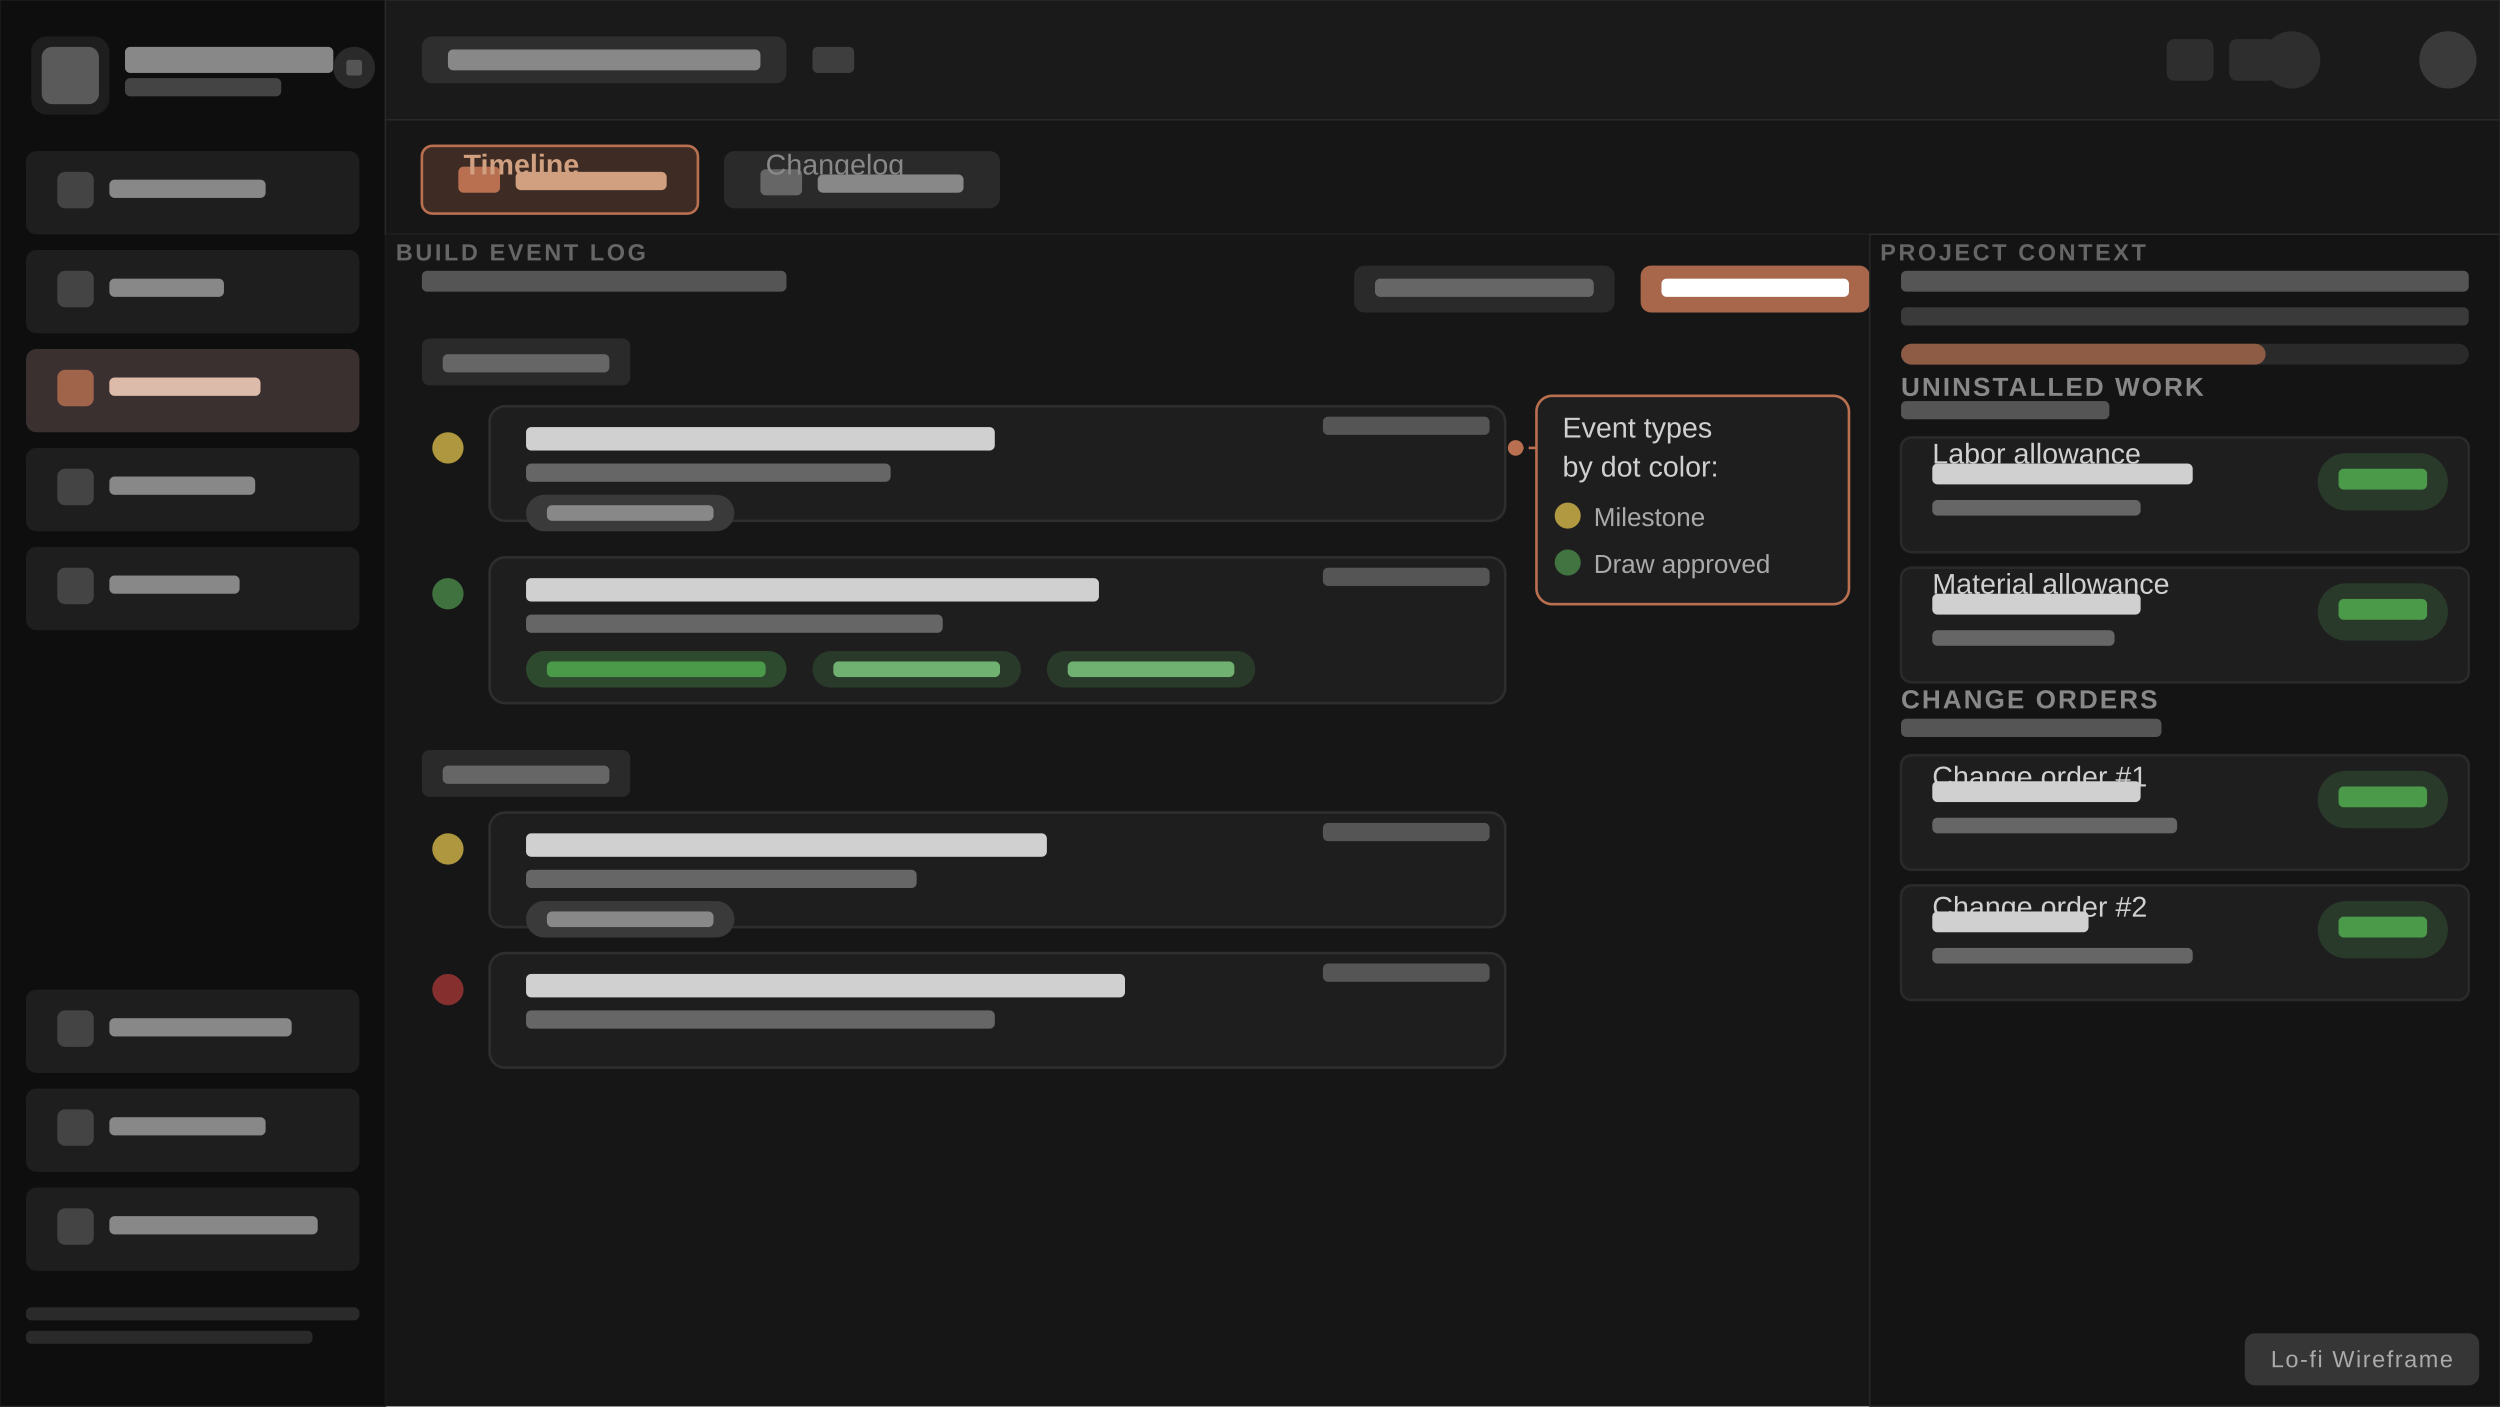
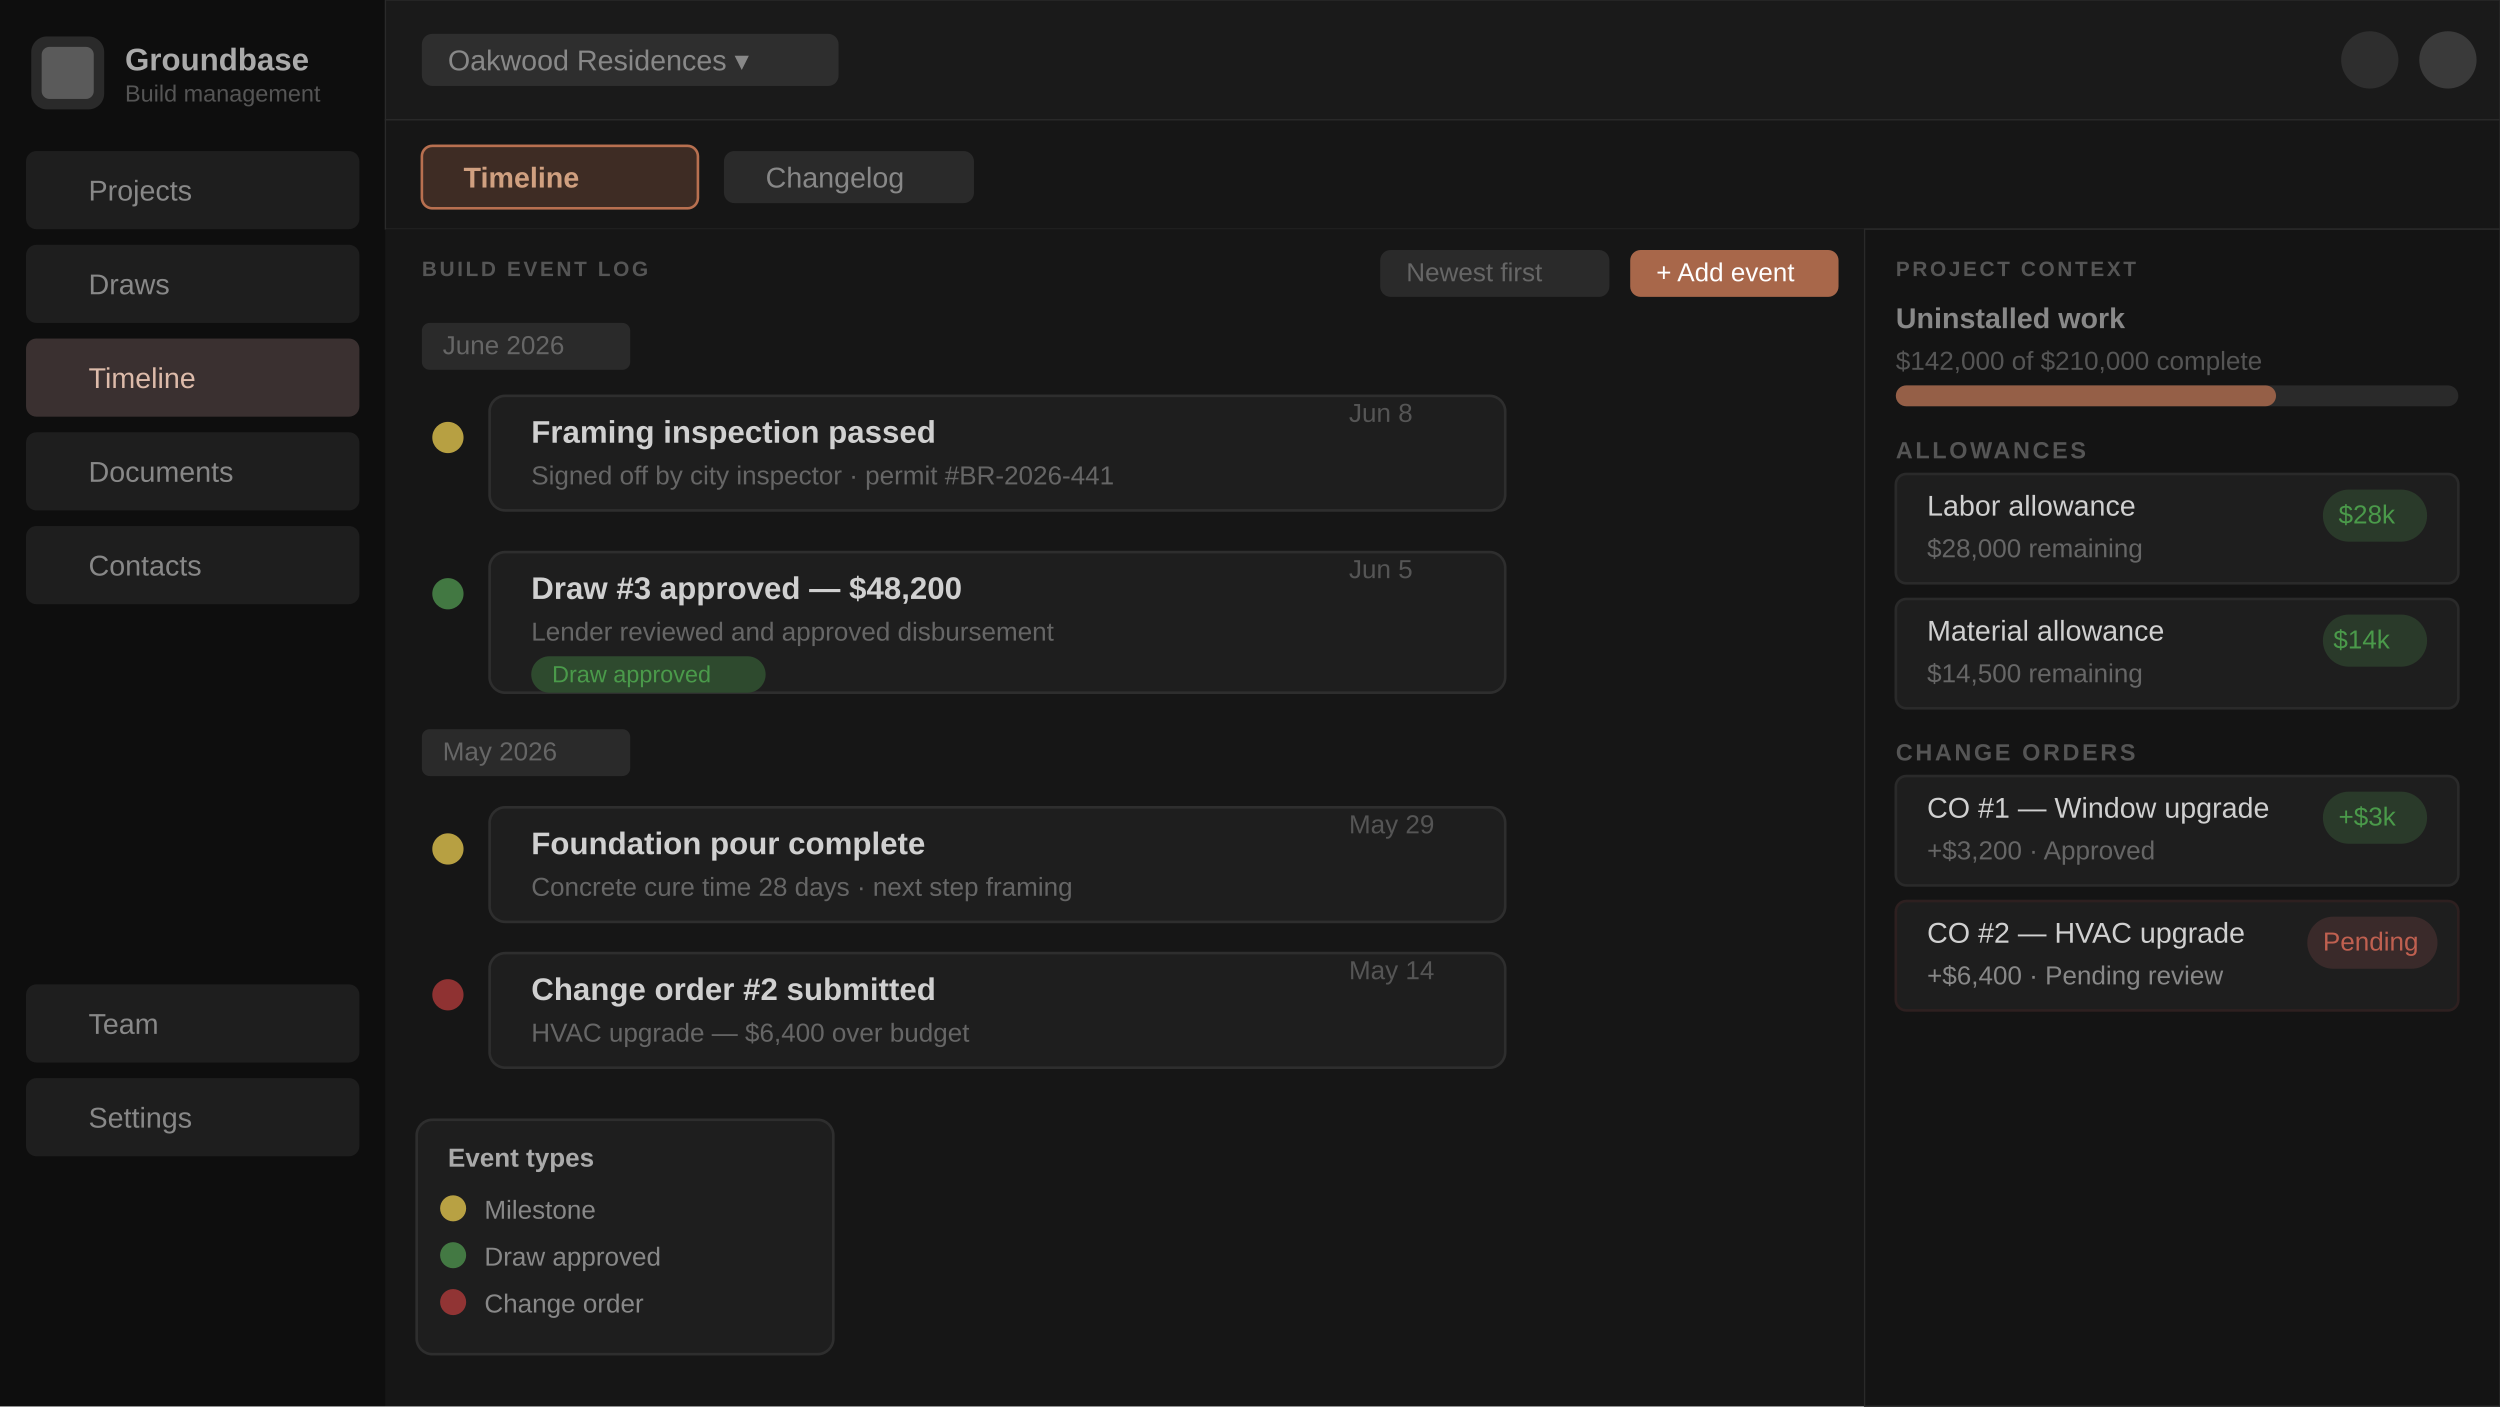
<svg xmlns="http://www.w3.org/2000/svg" viewBox="0 0 960 540">
  <rect width="960" height="540" fill="#121212" />
-   <rect x="0" y="0" width="148" height="540" fill="#0E0E0E" stroke="#1E1E1E" stroke-width="0.5" />
-   <rect x="12" y="14" width="30" height="30" rx="6" fill="#1E1E1E" />
-   <rect x="16" y="18" width="22" height="22" rx="4" fill="#5A5A5A" />
-   <rect x="48" y="18" width="80" height="10" rx="2" fill="#888" />
-   <rect x="48" y="30" width="60" height="7" rx="2" fill="#444" />
-   <circle cx="136" cy="26" r="8" fill="#2A2A2A" />
-   <rect x="133" y="23" width="6" height="6" rx="1" fill="#555" />
-   <rect x="10" y="58" width="128" height="32" rx="4" fill="#1E1E1E" />
-   <rect x="22" y="66" width="14" height="14" rx="3" fill="#444" />
-   <rect x="42" y="69" width="60" height="7" rx="2" fill="#888" />
-   <rect x="10" y="96" width="128" height="32" rx="4" fill="#1E1E1E" />
-   <rect x="22" y="104" width="14" height="14" rx="3" fill="#444" />
-   <rect x="42" y="107" width="44" height="7" rx="2" fill="#888" />
-   <rect x="10" y="134" width="128" height="32" rx="4" fill="#3A3030" />
-   <rect x="22" y="142" width="14" height="14" rx="3" fill="#B87050" opacity="0.8" />
-   <rect x="42" y="145" width="58" height="7" rx="2" fill="#D0907070" />
-   <rect x="42" y="145" width="58" height="7" rx="2" fill="#DDBBAA" />
-   <rect x="10" y="172" width="128" height="32" rx="4" fill="#1E1E1E" />
-   <rect x="22" y="180" width="14" height="14" rx="3" fill="#444" />
-   <rect x="42" y="183" width="56" height="7" rx="2" fill="#888" />
-   <rect x="10" y="210" width="128" height="32" rx="4" fill="#1E1E1E" />
-   <rect x="22" y="218" width="14" height="14" rx="3" fill="#444" />
-   <rect x="42" y="221" width="50" height="7" rx="2" fill="#888" />
-   <rect x="10" y="380" width="128" height="32" rx="4" fill="#1E1E1E" />
-   <rect x="22" y="388" width="14" height="14" rx="3" fill="#444" />
-   <rect x="42" y="391" width="70" height="7" rx="2" fill="#888" />
-   <rect x="10" y="418" width="128" height="32" rx="4" fill="#1E1E1E" />
-   <rect x="22" y="426" width="14" height="14" rx="3" fill="#444" />
-   <rect x="42" y="429" width="60" height="7" rx="2" fill="#888" />
-   <rect x="10" y="456" width="128" height="32" rx="4" fill="#1E1E1E" />
-   <rect x="22" y="464" width="14" height="14" rx="3" fill="#444" />
-   <rect x="42" y="467" width="80" height="7" rx="2" fill="#888" />
-   <rect x="10" y="502" width="128" height="5" rx="2" fill="#2A2A2A" />
-   <rect x="10" y="511" width="110" height="5" rx="2" fill="#2A2A2A" />
+   <rect x="0" y="0" width="148" height="540" fill="#0E0E0E" />
+   <rect x="12" y="14" width="28" height="28" rx="6" fill="#2A2A2A" />
+   <rect x="16" y="18" width="20" height="20" rx="3" fill="#5A5A5A" />
+   <text x="48" y="27" font-family="Arial, sans-serif" font-size="12" font-weight="700" fill="#AAAAAA">Groundbase</text>
+   <text x="48" y="39" font-family="Arial, sans-serif" font-size="9" fill="#555">Build management</text>
+   <rect x="10" y="58" width="128" height="30" rx="4" fill="#1E1E1E" />
+   <text x="34" y="77" font-family="Arial, sans-serif" font-size="11" fill="#888">Projects</text>
+   <rect x="10" y="94" width="128" height="30" rx="4" fill="#1E1E1E" />
+   <text x="34" y="113" font-family="Arial, sans-serif" font-size="11" fill="#888">Draws</text>
+   <rect x="10" y="130" width="128" height="30" rx="4" fill="#3A3030" />
+   <text x="34" y="149" font-family="Arial, sans-serif" font-size="11" fill="#DDBBAA">Timeline</text>
+   <rect x="10" y="166" width="128" height="30" rx="4" fill="#1E1E1E" />
+   <text x="34" y="185" font-family="Arial, sans-serif" font-size="11" fill="#888">Documents</text>
+   <rect x="10" y="202" width="128" height="30" rx="4" fill="#1E1E1E" />
+   <text x="34" y="221" font-family="Arial, sans-serif" font-size="11" fill="#888">Contacts</text>
+   <rect x="10" y="378" width="128" height="30" rx="4" fill="#1E1E1E" />
+   <text x="34" y="397" font-family="Arial, sans-serif" font-size="11" fill="#888">Team</text>
+   <rect x="10" y="414" width="128" height="30" rx="4" fill="#1E1E1E" />
+   <text x="34" y="433" font-family="Arial, sans-serif" font-size="11" fill="#888">Settings</text>
  <rect x="148" y="0" width="812" height="46" fill="#1A1A1A" stroke="#2A2A2A" stroke-width="0.5" />
-   <rect x="162" y="14" width="140" height="18" rx="4" fill="#2E2E2E" />
-   <rect x="172" y="19" width="120" height="8" rx="2" fill="#888" />
-   <rect x="312" y="18" width="16" height="10" rx="2" fill="#3E3E3E" />
-   <circle cx="880" cy="23" r="11" fill="#2E2E2E" />
-   <rect x="856" y="15" width="18" height="16" rx="3" fill="#2E2E2E" />
-   <rect x="832" y="15" width="18" height="16" rx="3" fill="#2E2E2E" />
+   <rect x="162" y="13" width="160" height="20" rx="4" fill="#2E2E2E" />
+   <text x="172" y="27" font-family="Arial, sans-serif" font-size="11" fill="#888">Oakwood Residences ▾</text>
  <circle cx="940" cy="23" r="11" fill="#3A3A3A" />
-   <rect x="148" y="46" width="812" height="44" fill="#161616" stroke="#2A2A2A" stroke-width="0.5" />
-   <rect x="162" y="56" width="106" height="26" rx="4" fill="#B87050" opacity="0.25" />
-   <rect x="162" y="56" width="106" height="26" rx="4" fill="none" stroke="#B87050" stroke-width="1" />
-   <rect x="176" y="64" width="16" height="10" rx="2" fill="#B87050" />
-   <rect x="198" y="66" width="58" height="7" rx="2" fill="#D0A080" />
-   <rect x="278" y="58" width="106" height="22" rx="4" fill="#2A2A2A" />
-   <rect x="292" y="65" width="16" height="10" rx="2" fill="#666" />
-   <rect x="314" y="67" width="56" height="7" rx="2" fill="#888" />
-   <rect x="148" y="90" width="570" height="450" fill="#161616" />
-   <rect x="162" y="104" width="140" height="8" rx="2" fill="#555" />
-   <rect x="520" y="102" width="100" height="18" rx="4" fill="#2A2A2A" />
-   <rect x="528" y="107" width="84" height="7" rx="2" fill="#666" />
-   <rect x="630" y="102" width="88" height="18" rx="4" fill="#B87050" opacity="0.9" />
-   <rect x="638" y="107" width="72" height="7" rx="2" fill="#FFF" />
-   <rect x="162" y="130" width="80" height="18" rx="3" fill="#2A2A2A" />
-   <rect x="170" y="136" width="64" height="7" rx="2" fill="#666" />
-   <circle cx="172" cy="172" r="6" fill="#D4B84A" opacity="0.8" />
-   <rect x="188" y="156" width="390" height="44" rx="6" fill="#1E1E1E" stroke="#2E2E2E" stroke-width="1" />
-   <rect x="202" y="164" width="180" height="9" rx="2" fill="#D0D0D0" />
-   <rect x="202" y="178" width="140" height="7" rx="2" fill="#666" />
-   <rect x="202" y="190" width="80" height="14" rx="7" fill="#3A3A3A" />
-   <rect x="210" y="194" width="64" height="6" rx="2" fill="#888" />
-   <rect x="508" y="160" width="64" height="7" rx="2" fill="#555" />
-   <circle cx="172" cy="228" r="6" fill="#4A8A4A" opacity="0.8" />
-   <rect x="188" y="214" width="390" height="56" rx="6" fill="#1E1E1E" stroke="#2E2E2E" stroke-width="1" />
-   <rect x="202" y="222" width="220" height="9" rx="2" fill="#D0D0D0" />
-   <rect x="202" y="236" width="160" height="7" rx="2" fill="#666" />
-   <rect x="202" y="250" width="100" height="14" rx="7" fill="#2E4A2E" />
-   <rect x="210" y="254" width="84" height="6" rx="2" fill="#4A9A4A" />
-   <rect x="312" y="250" width="80" height="14" rx="7" fill="#2A3A2A" />
-   <rect x="320" y="254" width="64" height="6" rx="2" fill="#70B070" />
-   <rect x="402" y="250" width="80" height="14" rx="7" fill="#2A3A2A" />
-   <rect x="410" y="254" width="64" height="6" rx="2" fill="#70B070" />
-   <rect x="508" y="218" width="64" height="7" rx="2" fill="#555" />
-   <rect x="162" y="288" width="80" height="18" rx="3" fill="#2A2A2A" />
-   <rect x="170" y="294" width="64" height="7" rx="2" fill="#666" />
-   <circle cx="172" cy="326" r="6" fill="#D4B84A" opacity="0.8" />
-   <rect x="188" y="312" width="390" height="44" rx="6" fill="#1E1E1E" stroke="#2E2E2E" stroke-width="1" />
-   <rect x="202" y="320" width="200" height="9" rx="2" fill="#D0D0D0" />
-   <rect x="202" y="334" width="150" height="7" rx="2" fill="#666" />
-   <rect x="202" y="346" width="80" height="14" rx="7" fill="#3A3A3A" />
-   <rect x="210" y="350" width="64" height="6" rx="2" fill="#888" />
-   <rect x="508" y="316" width="64" height="7" rx="2" fill="#555" />
-   <circle cx="172" cy="380" r="6" fill="#D04040" opacity="0.6" />
+   <circle cx="910" cy="23" r="11" fill="#2E2E2E" />
+   <rect x="148" y="46" width="812" height="42" fill="#161616" stroke="#2A2A2A" stroke-width="0.5" />
+   <rect x="162" y="56" width="106" height="24" rx="4" fill="#B87050" opacity="0.25" />
+   <rect x="162" y="56" width="106" height="24" rx="4" fill="none" stroke="#B87050" stroke-width="1" />
+   <text x="178" y="72" font-family="Arial, sans-serif" font-size="11" font-weight="600" fill="#D0A080">Timeline</text>
+   <rect x="278" y="58" width="96" height="20" rx="4" fill="#2A2A2A" />
+   <text x="294" y="72" font-family="Arial, sans-serif" font-size="11" fill="#888">Changelog</text>
+   <rect x="148" y="88" width="568" height="452" fill="#161616" />
+   <text x="162" y="106" font-family="Arial, sans-serif" font-size="8" font-weight="700" fill="#555" letter-spacing="1">BUILD EVENT LOG</text>
+   <rect x="530" y="96" width="88" height="18" rx="4" fill="#2A2A2A" />
+   <text x="540" y="108" font-family="Arial, sans-serif" font-size="10" fill="#666">Newest first</text>
+   <rect x="626" y="96" width="80" height="18" rx="4" fill="#B87050" opacity="0.9" />
+   <text x="636" y="108" font-family="Arial, sans-serif" font-size="10" fill="#FFF">+ Add event</text>
+   <rect x="162" y="124" width="80" height="18" rx="3" fill="#2A2A2A" />
+   <text x="170" y="136" font-family="Arial, sans-serif" font-size="10" fill="#666">June 2026</text>
+   <circle cx="172" cy="168" r="6" fill="#D4B84A" opacity="0.85" />
+   <rect x="188" y="152" width="390" height="44" rx="6" fill="#1E1E1E" stroke="#2E2E2E" stroke-width="1" />
+   <text x="204" y="170" font-family="Arial, sans-serif" font-size="12" font-weight="600" fill="#D0D0D0">Framing inspection passed</text>
+   <text x="204" y="186" font-family="Arial, sans-serif" font-size="10" fill="#666">Signed off by city inspector · permit #BR-2026-441</text>
+   <text x="518" y="162" font-family="Arial, sans-serif" font-size="10" fill="#555">Jun 8</text>
+   <circle cx="172" cy="228" r="6" fill="#4A8A4A" opacity="0.85" />
+   <rect x="188" y="212" width="390" height="54" rx="6" fill="#1E1E1E" stroke="#2E2E2E" stroke-width="1" />
+   <text x="204" y="230" font-family="Arial, sans-serif" font-size="12" font-weight="600" fill="#D0D0D0">Draw #3 approved — $48,200</text>
+   <text x="204" y="246" font-family="Arial, sans-serif" font-size="10" fill="#666">Lender reviewed and approved disbursement</text>
+   <rect x="204" y="252" width="90" height="14" rx="7" fill="#2E4A2E" />
+   <text x="212" y="262" font-family="Arial, sans-serif" font-size="9" fill="#4A9A4A">Draw approved</text>
+   <text x="518" y="222" font-family="Arial, sans-serif" font-size="10" fill="#555">Jun 5</text>
+   <rect x="162" y="280" width="80" height="18" rx="3" fill="#2A2A2A" />
+   <text x="170" y="292" font-family="Arial, sans-serif" font-size="10" fill="#666">May 2026</text>
+   <circle cx="172" cy="326" r="6" fill="#D4B84A" opacity="0.85" />
+   <rect x="188" y="310" width="390" height="44" rx="6" fill="#1E1E1E" stroke="#2E2E2E" stroke-width="1" />
+   <text x="204" y="328" font-family="Arial, sans-serif" font-size="12" font-weight="600" fill="#D0D0D0">Foundation pour complete</text>
+   <text x="204" y="344" font-family="Arial, sans-serif" font-size="10" fill="#666">Concrete cure time 28 days · next step framing</text>
+   <text x="518" y="320" font-family="Arial, sans-serif" font-size="10" fill="#555">May 29</text>
+   <circle cx="172" cy="382" r="6" fill="#D04040" opacity="0.65" />
  <rect x="188" y="366" width="390" height="44" rx="6" fill="#1E1E1E" stroke="#2E2E2E" stroke-width="1" />
-   <rect x="202" y="374" width="230" height="9" rx="2" fill="#D0D0D0" />
-   <rect x="202" y="388" width="180" height="7" rx="2" fill="#666" />
-   <rect x="508" y="370" width="64" height="7" rx="2" fill="#555" />
-   <rect x="718" y="90" width="242" height="450" fill="#141414" stroke="#2A2A2A" stroke-width="0.5" />
-   <rect x="730" y="104" width="218" height="8" rx="2" fill="#555" />
-   <rect x="730" y="118" width="218" height="7" rx="2" fill="#3A3A3A" />
-   <rect x="730" y="132" width="218" height="8" rx="4" fill="#2A2A2A" />
-   <rect x="730" y="132" width="140" height="8" rx="4" fill="#B87050" opacity="0.7" />
-   <rect x="730" y="154" width="80" height="7" rx="2" fill="#555" />
-   <rect x="730" y="168" width="218" height="44" rx="4" fill="#1E1E1E" stroke="#2A2A2A" stroke-width="1" />
-   <rect x="742" y="178" width="100" height="8" rx="2" fill="#D0D0D0" />
-   <rect x="742" y="192" width="80" height="6" rx="2" fill="#666" />
-   <rect x="890" y="174" width="50" height="22" rx="11" fill="#2A3A2A" />
-   <rect x="898" y="180" width="34" height="8" rx="2" fill="#4A9A4A" />
-   <rect x="730" y="218" width="218" height="44" rx="4" fill="#1E1E1E" stroke="#2A2A2A" stroke-width="1" />
-   <rect x="742" y="228" width="80" height="8" rx="2" fill="#D0D0D0" />
-   <rect x="742" y="242" width="70" height="6" rx="2" fill="#666" />
-   <rect x="890" y="224" width="50" height="22" rx="11" fill="#2A3A2A" />
-   <rect x="898" y="230" width="34" height="8" rx="2" fill="#4A9A4A" />
-   <rect x="730" y="276" width="100" height="7" rx="2" fill="#555" />
-   <rect x="730" y="290" width="218" height="44" rx="4" fill="#1E1E1E" stroke="#2A2A2A" stroke-width="1" />
-   <rect x="742" y="300" width="80" height="8" rx="2" fill="#D0D0D0" />
-   <rect x="742" y="314" width="94" height="6" rx="2" fill="#666" />
-   <rect x="890" y="296" width="50" height="22" rx="11" fill="#2A3A2A" />
-   <rect x="898" y="302" width="34" height="8" rx="2" fill="#4A9A4A" />
-   <rect x="730" y="340" width="218" height="44" rx="4" fill="#1E1E1E" stroke="#2A2A2A" stroke-width="1" />
-   <rect x="742" y="350" width="60" height="8" rx="2" fill="#D0D0D0" />
-   <rect x="742" y="364" width="100" height="6" rx="2" fill="#666" />
-   <rect x="890" y="346" width="50" height="22" rx="11" fill="#2A3A2A" />
-   <rect x="898" y="352" width="34" height="8" rx="2" fill="#4A9A4A" />
-   <rect x="862" y="512" width="90" height="20" rx="4" fill="#3A3A3A" opacity="0.9" />
-   <text x="872" y="525" font-family="Arial, sans-serif" font-size="9" fill="#AAA" letter-spacing="0.6">Lo-fi Wireframe</text>
-   <text x="152" y="100" font-family="Arial, sans-serif" font-size="9" font-weight="700" fill="#666" letter-spacing="1.0">BUILD EVENT LOG</text>
-   <text x="722" y="100" font-family="Arial, sans-serif" font-size="9" font-weight="700" fill="#666" letter-spacing="1.0">PROJECT CONTEXT</text>
-   <text x="178" y="67" font-family="Arial, sans-serif" font-size="11" fill="#D0A080" font-weight="600">Timeline</text>
-   <text x="294" y="67" font-family="Arial, sans-serif" font-size="11" fill="#888">Changelog</text>
-   <text x="730" y="152" font-family="Arial, sans-serif" font-size="10" font-weight="700" fill="#888" letter-spacing="0.8">UNINSTALLED WORK</text>
-   <text x="730" y="272" font-family="Arial, sans-serif" font-size="10" font-weight="700" fill="#888" letter-spacing="0.8">CHANGE ORDERS</text>
-   <rect x="590" y="152" width="120" height="80" rx="6" fill="#1E1E1E" stroke="#B87050" stroke-width="1" />
-   <text x="600" y="168" font-family="Arial, sans-serif" font-size="11" fill="#D0D0D0">Event types</text>
-   <text x="600" y="183" font-family="Arial, sans-serif" font-size="11" fill="#D0D0D0">by dot color:</text>
-   <circle cx="602" cy="198" r="5" fill="#D4B84A" opacity="0.8" />
-   <text x="612" y="202" font-family="Arial, sans-serif" font-size="10" fill="#AAA">Milestone</text>
-   <circle cx="602" cy="216" r="5" fill="#4A8A4A" opacity="0.8" />
-   <text x="612" y="220" font-family="Arial, sans-serif" font-size="10" fill="#AAA">Draw approved</text>
-   <line x1="590" y1="172" x2="582" y2="172" stroke="#B87050" stroke-width="1" stroke-dasharray="3,2" />
-   <circle cx="582" cy="172" r="3" fill="#B87050" />
-   <text x="742" y="178" font-family="Arial, sans-serif" font-size="11" fill="#D0D0D0">Labor allowance</text>
-   <text x="742" y="228" font-family="Arial, sans-serif" font-size="11" fill="#D0D0D0">Material allowance</text>
-   <text x="742" y="302" font-family="Arial, sans-serif" font-size="11" fill="#D0D0D0">Change order #1</text>
-   <text x="742" y="352" font-family="Arial, sans-serif" font-size="11" fill="#D0D0D0">Change order #2</text>
+   <text x="204" y="384" font-family="Arial, sans-serif" font-size="12" font-weight="600" fill="#D0D0D0">Change order #2 submitted</text>
+   <text x="204" y="400" font-family="Arial, sans-serif" font-size="10" fill="#666">HVAC upgrade — $6,400 over budget</text>
+   <text x="518" y="376" font-family="Arial, sans-serif" font-size="10" fill="#555">May 14</text>
+   <rect x="160" y="430" width="160" height="90" rx="6" fill="#1E1E1E" stroke="#2E2E2E" stroke-width="1" />
+   <text x="172" y="448" font-family="Arial, sans-serif" font-size="10" font-weight="600" fill="#AAA">Event types</text>
+   <circle cx="174" cy="464" r="5" fill="#D4B84A" opacity="0.85" />
+   <text x="186" y="468" font-family="Arial, sans-serif" font-size="10" fill="#888">Milestone</text>
+   <circle cx="174" cy="482" r="5" fill="#4A8A4A" opacity="0.85" />
+   <text x="186" y="486" font-family="Arial, sans-serif" font-size="10" fill="#888">Draw approved</text>
+   <circle cx="174" cy="500" r="5" fill="#D04040" opacity="0.65" />
+   <text x="186" y="504" font-family="Arial, sans-serif" font-size="10" fill="#888">Change order</text>
+   <rect x="716" y="88" width="244" height="452" fill="#141414" stroke="#2A2A2A" stroke-width="0.5" />
+   <text x="728" y="106" font-family="Arial, sans-serif" font-size="8" font-weight="700" fill="#555" letter-spacing="1">PROJECT CONTEXT</text>
+   <text x="728" y="126" font-family="Arial, sans-serif" font-size="11" font-weight="600" fill="#888">Uninstalled work</text>
+   <text x="728" y="142" font-family="Arial, sans-serif" font-size="10" fill="#555">$142,000 of $210,000 complete</text>
+   <rect x="728" y="148" width="216" height="8" rx="4" fill="#2A2A2A" />
+   <rect x="728" y="148" width="146" height="8" rx="4" fill="#B87050" opacity="0.75" />
+   <text x="728" y="176" font-family="Arial, sans-serif" font-size="9" font-weight="700" fill="#555" letter-spacing="1">ALLOWANCES</text>
+   <rect x="728" y="182" width="216" height="42" rx="4" fill="#1E1E1E" stroke="#2A2A2A" stroke-width="1" />
+   <text x="740" y="198" font-family="Arial, sans-serif" font-size="11" fill="#D0D0D0">Labor allowance</text>
+   <text x="740" y="214" font-family="Arial, sans-serif" font-size="10" fill="#666">$28,000 remaining</text>
+   <rect x="892" y="188" width="40" height="20" rx="10" fill="#2A3A2A" />
+   <text x="898" y="201" font-family="Arial, sans-serif" font-size="10" fill="#4A9A4A">$28k</text>
+   <rect x="728" y="230" width="216" height="42" rx="4" fill="#1E1E1E" stroke="#2A2A2A" stroke-width="1" />
+   <text x="740" y="246" font-family="Arial, sans-serif" font-size="11" fill="#D0D0D0">Material allowance</text>
+   <text x="740" y="262" font-family="Arial, sans-serif" font-size="10" fill="#666">$14,500 remaining</text>
+   <rect x="892" y="236" width="40" height="20" rx="10" fill="#2A3A2A" />
+   <text x="896" y="249" font-family="Arial, sans-serif" font-size="10" fill="#4A9A4A">$14k</text>
+   <text x="728" y="292" font-family="Arial, sans-serif" font-size="9" font-weight="700" fill="#555" letter-spacing="1">CHANGE ORDERS</text>
+   <rect x="728" y="298" width="216" height="42" rx="4" fill="#1E1E1E" stroke="#2A2A2A" stroke-width="1" />
+   <text x="740" y="314" font-family="Arial, sans-serif" font-size="11" fill="#D0D0D0">CO #1 — Window upgrade</text>
+   <text x="740" y="330" font-family="Arial, sans-serif" font-size="10" fill="#666">+$3,200 · Approved</text>
+   <rect x="892" y="304" width="40" height="20" rx="10" fill="#2A3A2A" />
+   <text x="898" y="317" font-family="Arial, sans-serif" font-size="10" fill="#4A9A4A">+$3k</text>
+   <rect x="728" y="346" width="216" height="42" rx="4" fill="#1E1E1E" stroke="#2E2020" stroke-width="1" />
+   <text x="740" y="362" font-family="Arial, sans-serif" font-size="11" fill="#D0D0D0">CO #2 — HVAC upgrade</text>
+   <text x="740" y="378" font-family="Arial, sans-serif" font-size="10" fill="#888">+$6,400 · Pending review</text>
+   <rect x="886" y="352" width="50" height="20" rx="10" fill="#3A2A2A" />
+   <text x="892" y="365" font-family="Arial, sans-serif" font-size="10" fill="#C06050">Pending</text>
</svg>
